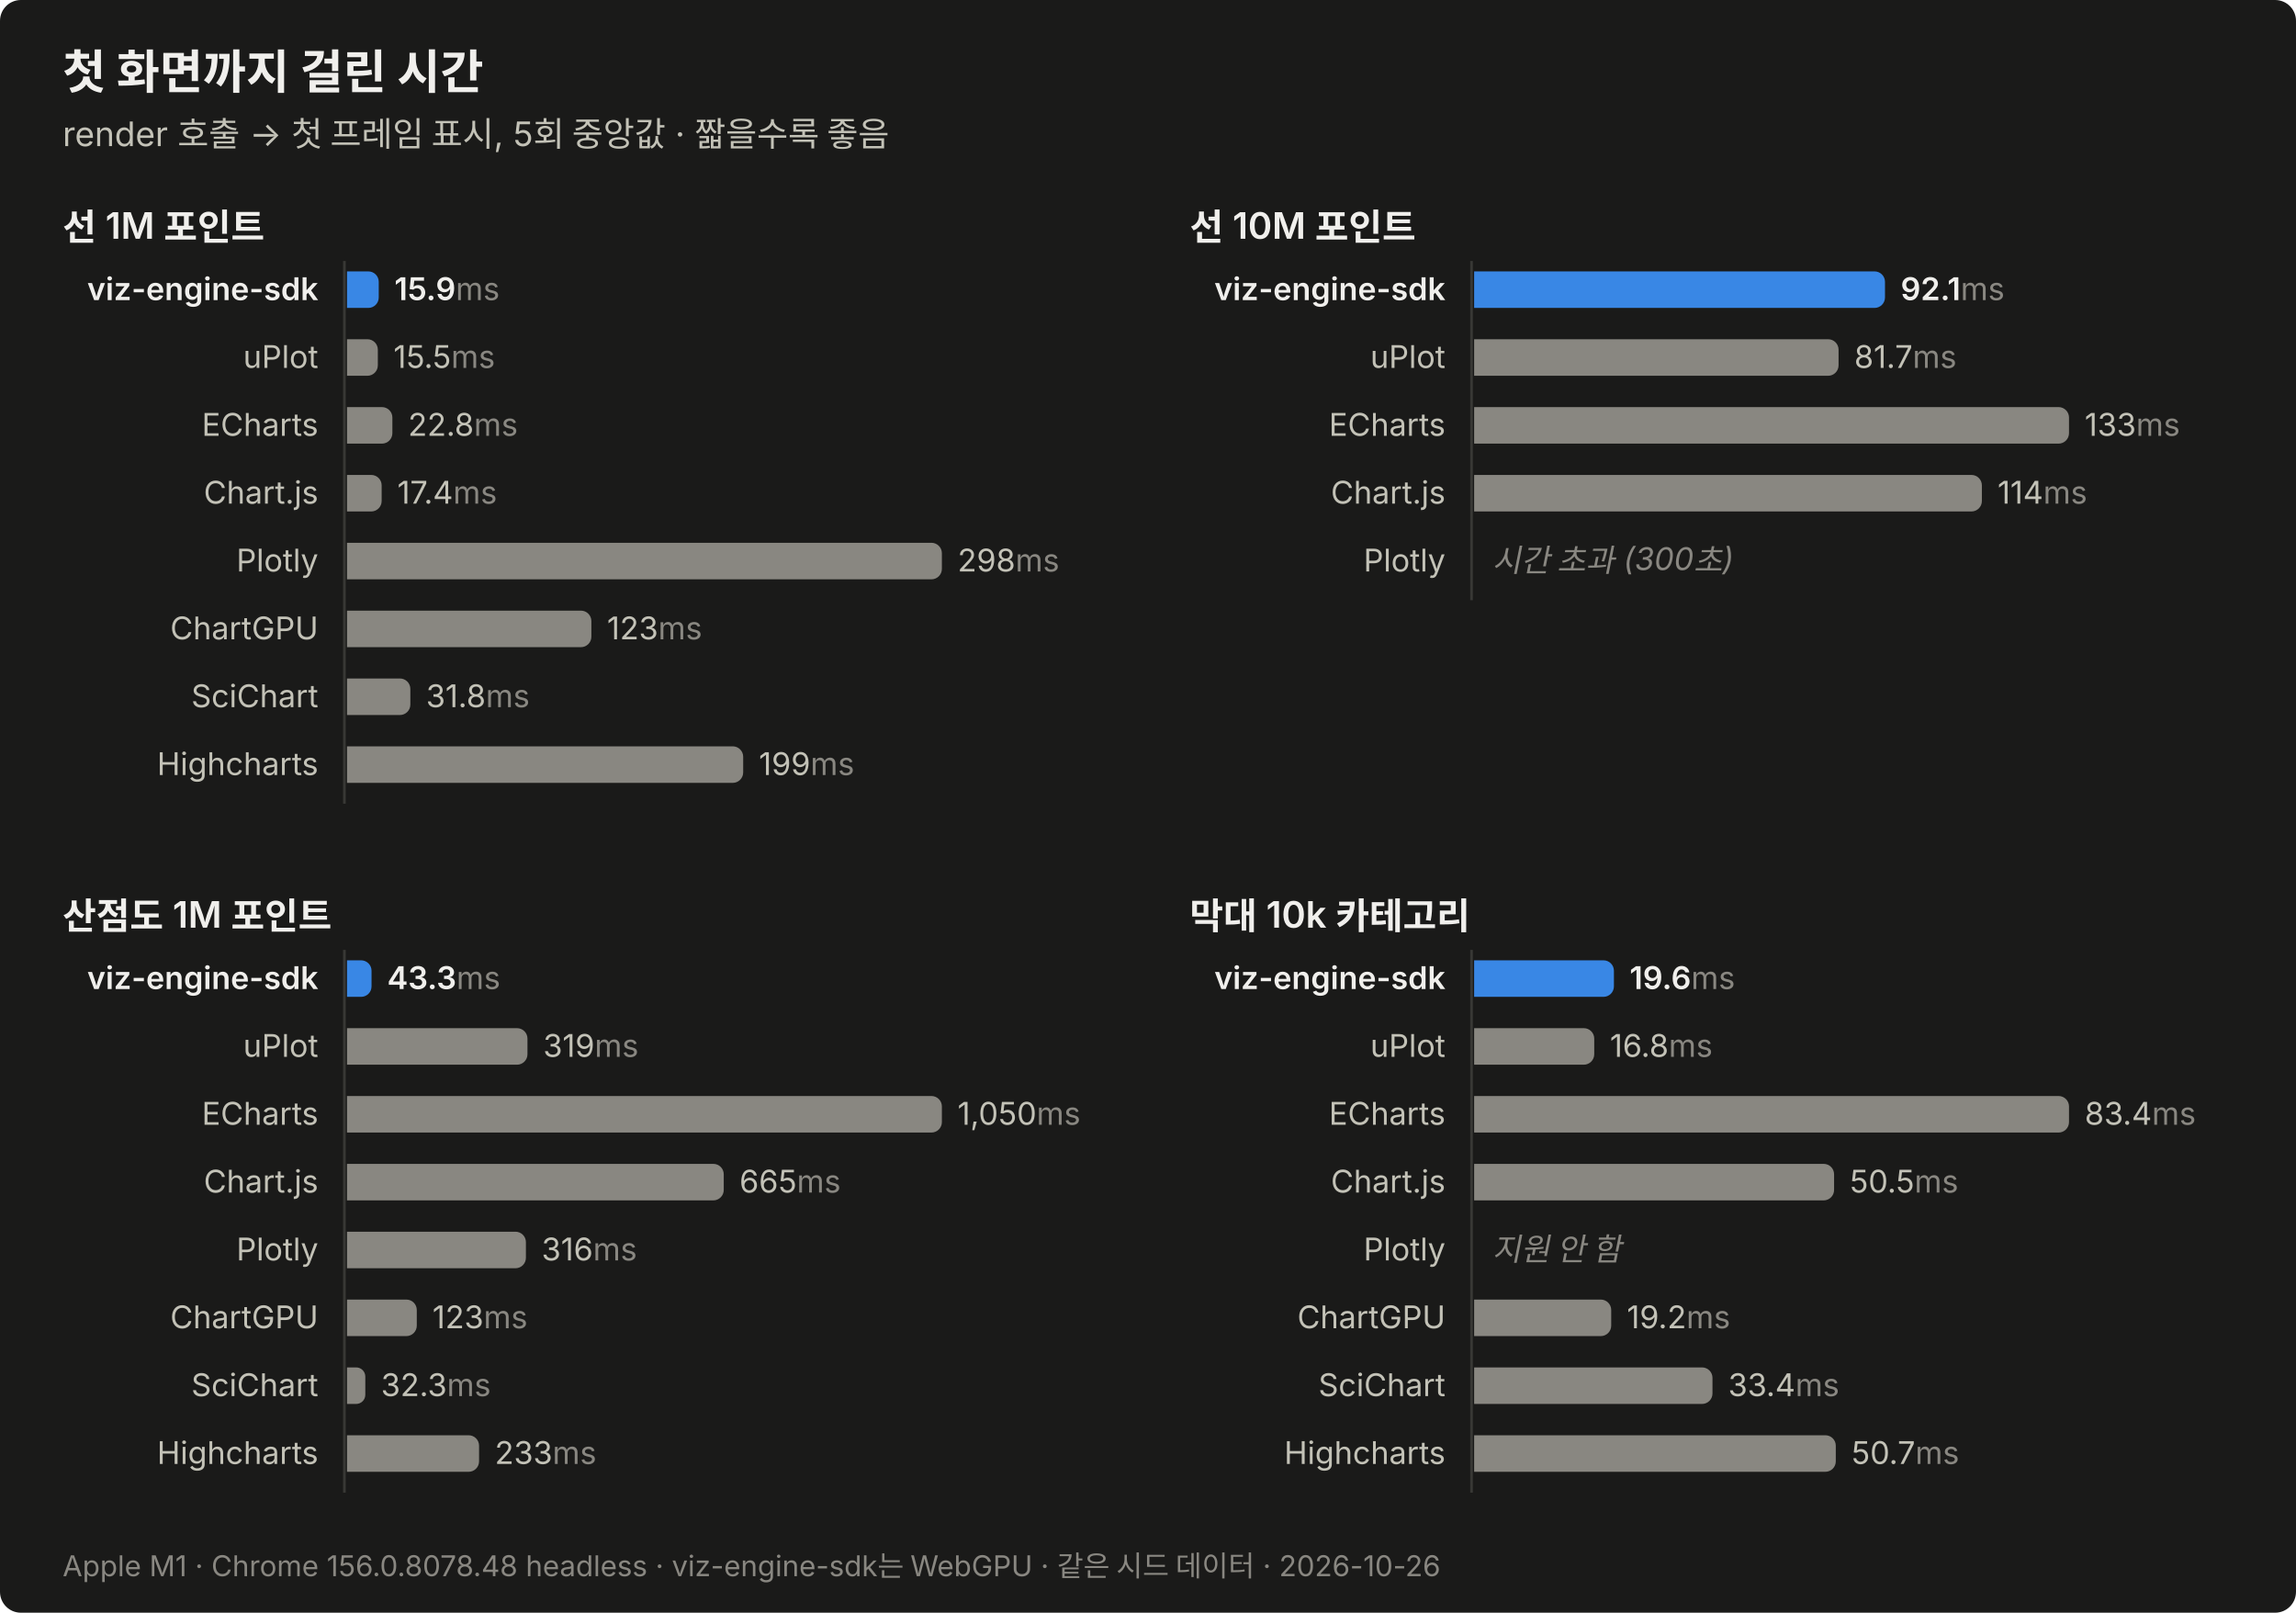
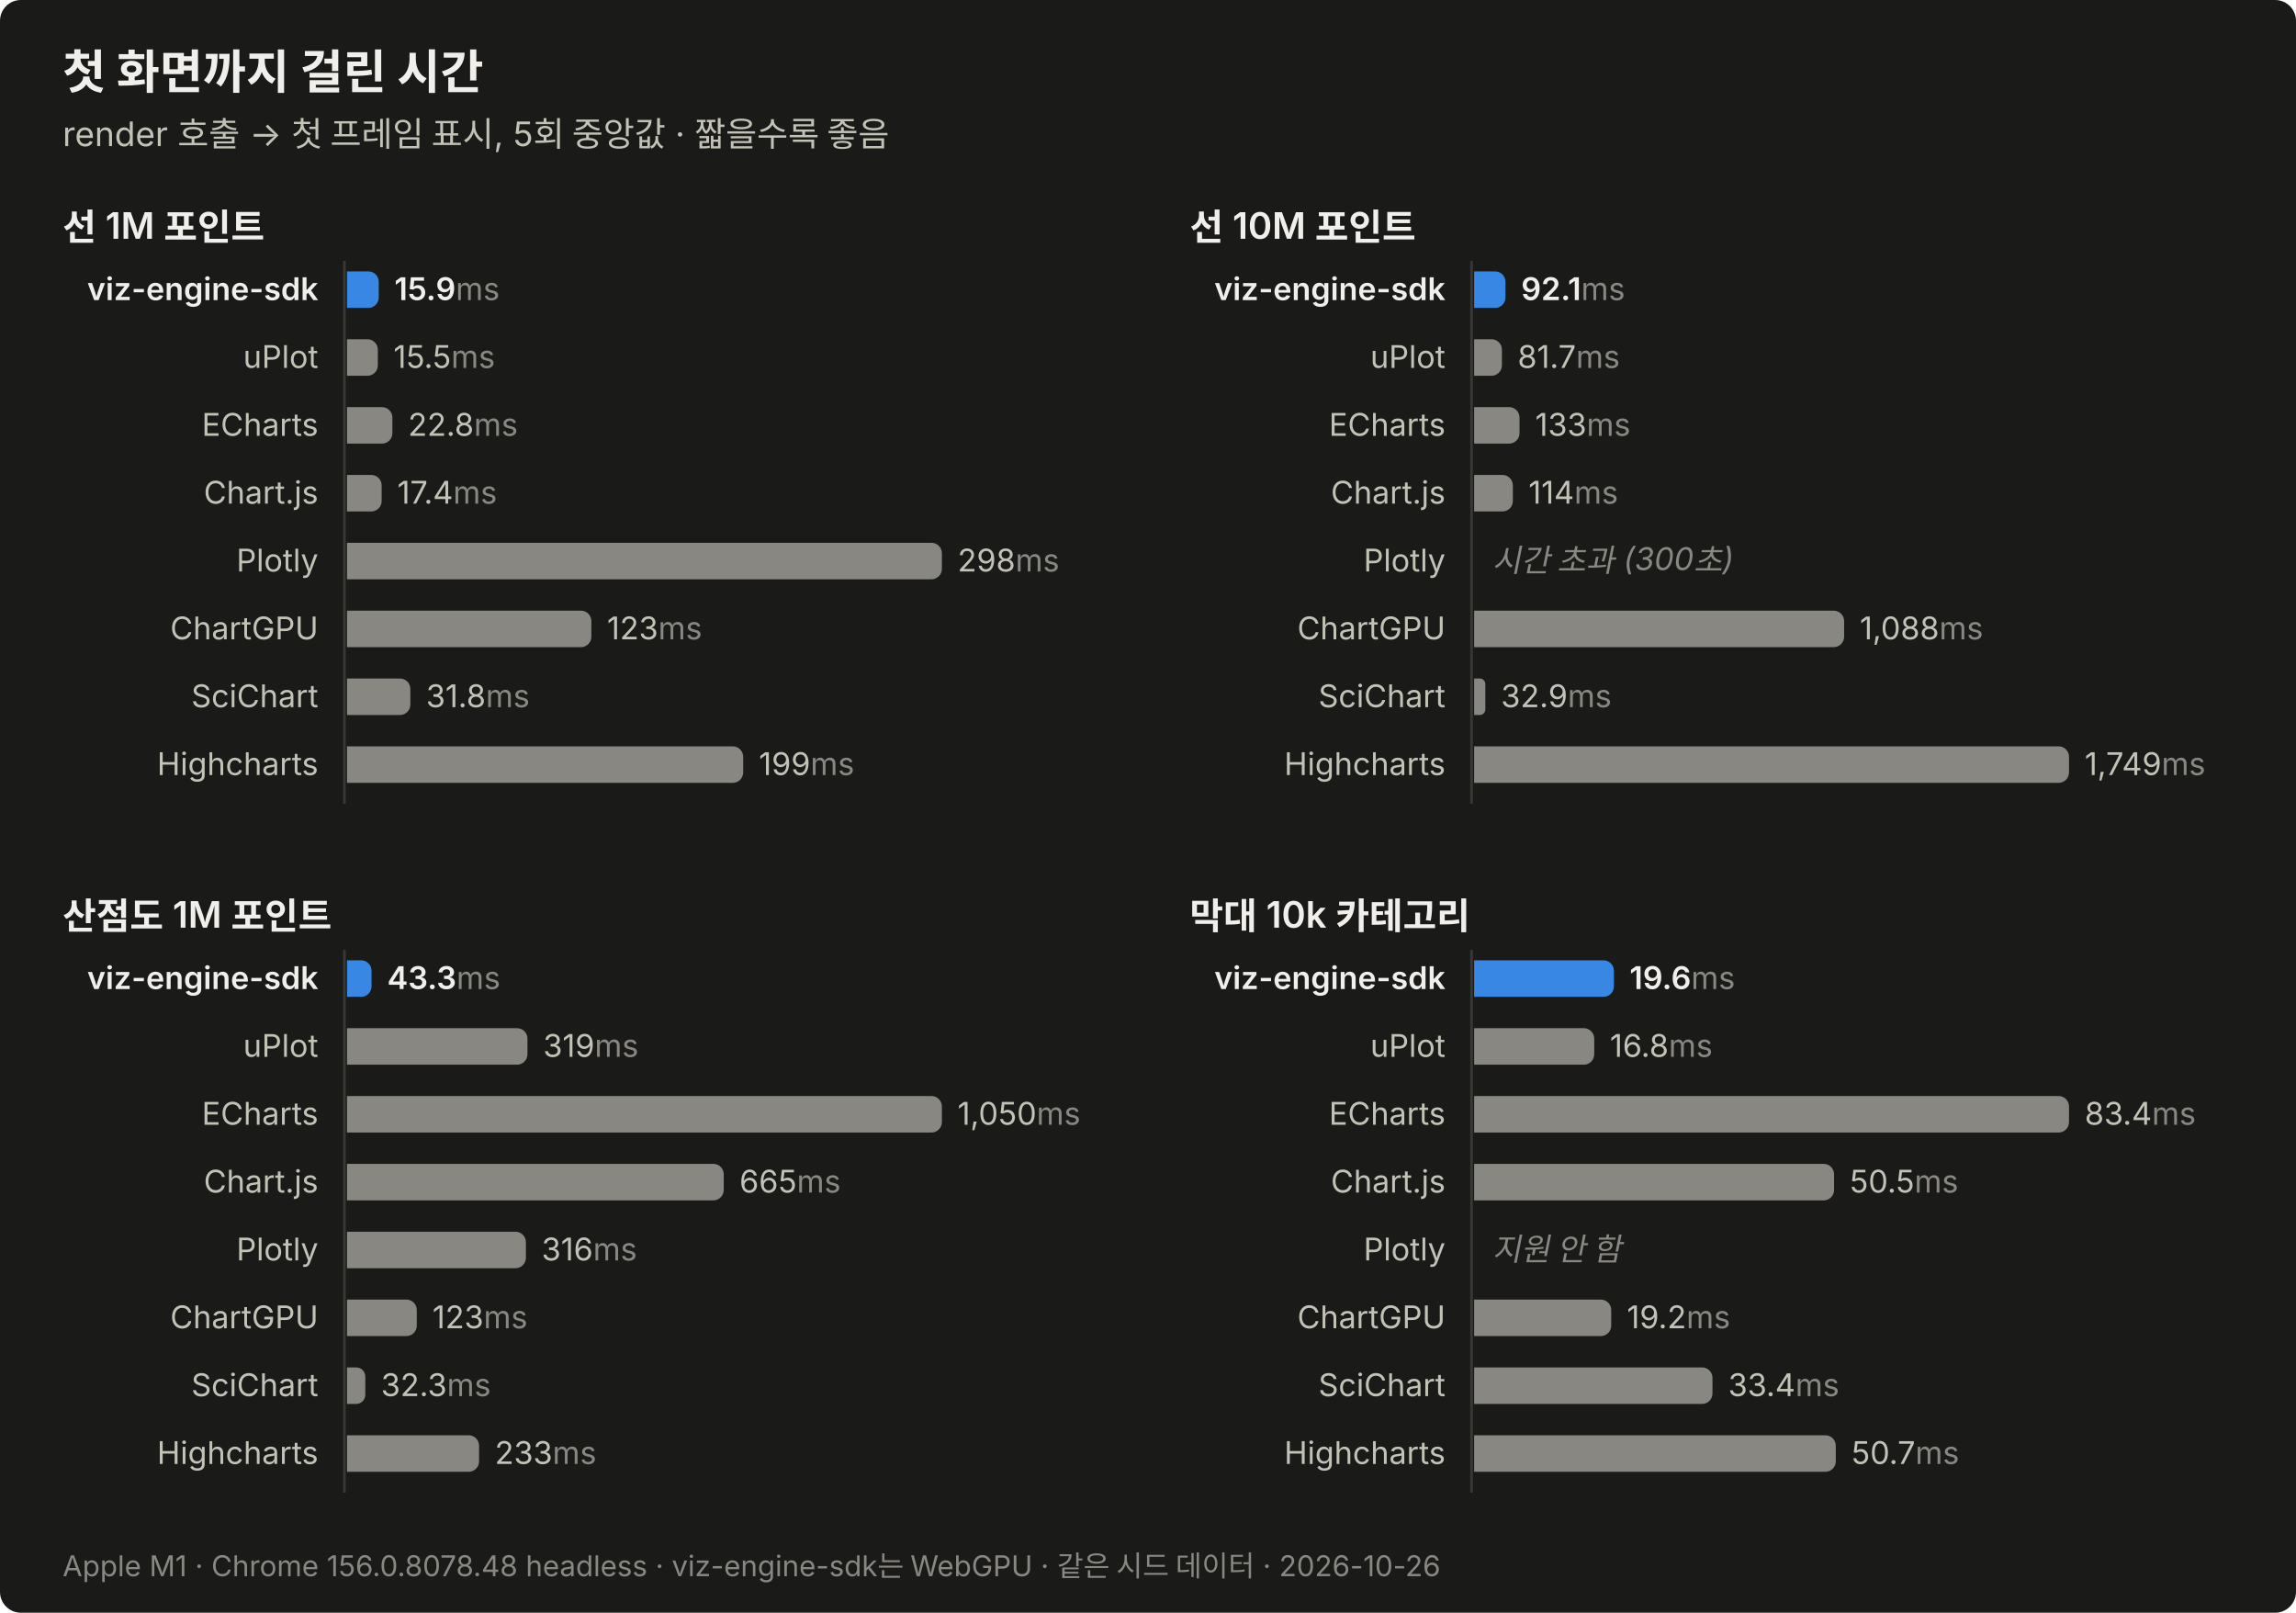
<svg xmlns="http://www.w3.org/2000/svg" width="880" height="618" viewBox="0 0 880 618" font-family="system-ui, -apple-system, &quot;Segoe UI&quot;, &quot;Apple SD Gothic Neo&quot;, &quot;Malgun Gothic&quot;, sans-serif" role="img" aria-labelledby="t d">
  <rect width="880" height="618" rx="8" fill="#1a1a19" />
  <text x="24" y="34" font-size="18" font-weight="600" fill="#f0efec">첫 화면까지 걸린 시간</text>
  <text x="24" y="56" font-size="13" fill="#c3c2b7">render 호출 → 첫 프레임 표시, 5회 중앙값 · 짧을수록 좋음</text>
  <text x="24" y="92" font-size="14" font-weight="600" fill="#f0efec">선 1M 포인트</text>
  <line x1="132" y1="100" x2="132" y2="308" stroke="#383835" stroke-width="1" />
  <text x="122" y="115" font-size="12" text-anchor="end" fill="#f0efec" font-weight="600">viz-engine-sdk</text>
  <path d="M133 104h8.161a4 4 0 0 1 4 4v6a4 4 0 0 1 -4 4h-8.161z" fill="#3987e5" />
  <text x="151.161" y="115" font-size="12" fill="#f0efec" font-weight="600" style="font-variant-numeric: tabular-nums">15.9<tspan fill="#898781" font-weight="400"> ms</tspan>
  </text>
  <text x="122" y="141" font-size="12" text-anchor="end" fill="#c3c2b7">uPlot</text>
  <path d="M133 130h7.817a4 4 0 0 1 4 4v6a4 4 0 0 1 -4 4h-7.817z" fill="#898781" />
  <text x="150.817" y="141" font-size="12" fill="#c3c2b7" style="font-variant-numeric: tabular-nums">15.5<tspan fill="#898781" font-weight="400"> ms</tspan>
  </text>
  <text x="122" y="167" font-size="12" text-anchor="end" fill="#c3c2b7">ECharts</text>
  <path d="M133 156h13.389a4 4 0 0 1 4 4v6a4 4 0 0 1 -4 4h-13.389z" fill="#898781" />
  <text x="156.389" y="167" font-size="12" fill="#c3c2b7" style="font-variant-numeric: tabular-nums">22.8<tspan fill="#898781" font-weight="400"> ms</tspan>
  </text>
  <text x="122" y="193" font-size="12" text-anchor="end" fill="#c3c2b7">Chart.js</text>
  <path d="M133 182h9.277a4 4 0 0 1 4 4v6a4 4 0 0 1 -4 4h-9.277z" fill="#898781" />
  <text x="152.277" y="193" font-size="12" fill="#c3c2b7" style="font-variant-numeric: tabular-nums">17.4<tspan fill="#898781" font-weight="400"> ms</tspan>
  </text>
  <text x="122" y="219" font-size="12" text-anchor="end" fill="#c3c2b7">Plotly</text>
  <path d="M133 208h224a4 4 0 0 1 4 4v6a4 4 0 0 1 -4 4h-224z" fill="#898781" />
  <text x="367" y="219" font-size="12" fill="#c3c2b7" style="font-variant-numeric: tabular-nums">298<tspan fill="#898781" font-weight="400"> ms</tspan>
  </text>
  <text x="122" y="245" font-size="12" text-anchor="end" fill="#c3c2b7">ChartGPU</text>
  <path d="M133 234h89.657a4 4 0 0 1 4 4v6a4 4 0 0 1 -4 4h-89.657z" fill="#898781" />
  <text x="232.657" y="245" font-size="12" fill="#c3c2b7" style="font-variant-numeric: tabular-nums">123<tspan fill="#898781" font-weight="400"> ms</tspan>
  </text>
  <text x="122" y="271" font-size="12" text-anchor="end" fill="#c3c2b7">SciChart</text>
  <path d="M133 260h20.276a4 4 0 0 1 4 4v6a4 4 0 0 1 -4 4h-20.276z" fill="#898781" />
  <text x="163.276" y="271" font-size="12" fill="#c3c2b7" style="font-variant-numeric: tabular-nums">31.8<tspan fill="#898781" font-weight="400"> ms</tspan>
  </text>
  <text x="122" y="297" font-size="12" text-anchor="end" fill="#c3c2b7">Highcharts</text>
  <path d="M133 286h147.847a4 4 0 0 1 4 4v6a4 4 0 0 1 -4 4h-147.847z" fill="#898781" />
  <text x="290.847" y="297" font-size="12" fill="#c3c2b7" style="font-variant-numeric: tabular-nums">199<tspan fill="#898781" font-weight="400"> ms</tspan>
  </text>
  <text x="456" y="92" font-size="14" font-weight="600" fill="#f0efec">선 10M 포인트</text>
-   <line x1="564" y1="100" x2="564" y2="230" stroke="#383835" stroke-width="1" />
+   <line x1="564" y1="100" x2="564" y2="308" stroke="#383835" stroke-width="1" />
  <text x="554" y="115" font-size="12" text-anchor="end" fill="#f0efec" font-weight="600">viz-engine-sdk</text>
-   <path d="M565 104h153.469a4 4 0 0 1 4 4v6a4 4 0 0 1 -4 4h-153.469z" fill="#3987e5" />
-   <text x="728.469" y="115" font-size="12" fill="#f0efec" font-weight="600" style="font-variant-numeric: tabular-nums">92.1<tspan fill="#898781" font-weight="400"> ms</tspan>
+   <path d="M565 104h8.009a4 4 0 0 1 4 4v6a4 4 0 0 1 -4 4h-8.009z" fill="#3987e5" />
+   <text x="583.009" y="115" font-size="12" fill="#f0efec" font-weight="600" style="font-variant-numeric: tabular-nums">92.1<tspan fill="#898781" font-weight="400"> ms</tspan>
  </text>
  <text x="554" y="141" font-size="12" text-anchor="end" fill="#c3c2b7">uPlot</text>
-   <path d="M565 130h135.678a4 4 0 0 1 4 4v6a4 4 0 0 1 -4 4h-135.678z" fill="#898781" />
-   <text x="710.678" y="141" font-size="12" fill="#c3c2b7" style="font-variant-numeric: tabular-nums">81.7<tspan fill="#898781" font-weight="400"> ms</tspan>
+   <path d="M565 130h6.652a4 4 0 0 1 4 4v6a4 4 0 0 1 -4 4h-6.652z" fill="#898781" />
+   <text x="581.652" y="141" font-size="12" fill="#c3c2b7" style="font-variant-numeric: tabular-nums">81.7<tspan fill="#898781" font-weight="400"> ms</tspan>
  </text>
  <text x="554" y="167" font-size="12" text-anchor="end" fill="#c3c2b7">ECharts</text>
-   <path d="M565 156h224a4 4 0 0 1 4 4v6a4 4 0 0 1 -4 4h-224z" fill="#898781" />
-   <text x="799" y="167" font-size="12" fill="#c3c2b7" style="font-variant-numeric: tabular-nums">133<tspan fill="#898781" font-weight="400"> ms</tspan>
+   <path d="M565 156h13.387a4 4 0 0 1 4 4v6a4 4 0 0 1 -4 4h-13.387z" fill="#898781" />
+   <text x="588.387" y="167" font-size="12" fill="#c3c2b7" style="font-variant-numeric: tabular-nums">133<tspan fill="#898781" font-weight="400"> ms</tspan>
  </text>
  <text x="554" y="193" font-size="12" text-anchor="end" fill="#c3c2b7">Chart.js</text>
-   <path d="M565 182h190.606a4 4 0 0 1 4 4v6a4 4 0 0 1 -4 4h-190.606z" fill="#898781" />
-   <text x="765.606" y="193" font-size="12" fill="#c3c2b7" style="font-variant-numeric: tabular-nums">114<tspan fill="#898781" font-weight="400"> ms</tspan>
+   <path d="M565 182h10.841a4 4 0 0 1 4 4v6a4 4 0 0 1 -4 4h-10.841z" fill="#898781" />
+   <text x="585.841" y="193" font-size="12" fill="#c3c2b7" style="font-variant-numeric: tabular-nums">114<tspan fill="#898781" font-weight="400"> ms</tspan>
  </text>
  <text x="554" y="219" font-size="12" text-anchor="end" fill="#c3c2b7">Plotly</text>
  <text x="572" y="219" font-size="12" font-style="italic" fill="#898781">시간 초과 (300초)</text>
+   <text x="554" y="245" font-size="12" text-anchor="end" fill="#c3c2b7">ChartGPU</text>
+   <path d="M565 234h137.812a4 4 0 0 1 4 4v6a4 4 0 0 1 -4 4h-137.812z" fill="#898781" />
+   <text x="712.812" y="245" font-size="12" fill="#c3c2b7" style="font-variant-numeric: tabular-nums">1,088<tspan fill="#898781" font-weight="400"> ms</tspan>
+   </text>
+   <text x="554" y="271" font-size="12" text-anchor="end" fill="#c3c2b7">SciChart</text>
+   <path d="M565 260h2.145a2.145 2.145 0 0 1 2.145 2.145v9.711a2.145 2.145 0 0 1 -2.145 2.145h-2.145z" fill="#898781" />
+   <text x="575.289" y="271" font-size="12" fill="#c3c2b7" style="font-variant-numeric: tabular-nums">32.9<tspan fill="#898781" font-weight="400"> ms</tspan>
+   </text>
+   <text x="554" y="297" font-size="12" text-anchor="end" fill="#c3c2b7">Highcharts</text>
+   <path d="M565 286h224a4 4 0 0 1 4 4v6a4 4 0 0 1 -4 4h-224z" fill="#898781" />
+   <text x="799" y="297" font-size="12" fill="#c3c2b7" style="font-variant-numeric: tabular-nums">1,749<tspan fill="#898781" font-weight="400"> ms</tspan>
+   </text>
  <text x="24" y="356" font-size="14" font-weight="600" fill="#f0efec">산점도 1M 포인트</text>
  <line x1="132" y1="364" x2="132" y2="572" stroke="#383835" stroke-width="1" />
  <text x="122" y="379" font-size="12" text-anchor="end" fill="#f0efec" font-weight="600">viz-engine-sdk</text>
  <path d="M133 368h5.4a4 4 0 0 1 4 4v6a4 4 0 0 1 -4 4h-5.4z" fill="#3987e5" />
  <text x="148.4" y="379" font-size="12" fill="#f0efec" font-weight="600" style="font-variant-numeric: tabular-nums">43.3<tspan fill="#898781" font-weight="400"> ms</tspan>
  </text>
  <text x="122" y="405" font-size="12" text-anchor="end" fill="#c3c2b7">uPlot</text>
  <path d="M133 394h65.165a4 4 0 0 1 4 4v6a4 4 0 0 1 -4 4h-65.165z" fill="#898781" />
  <text x="208.165" y="405" font-size="12" fill="#c3c2b7" style="font-variant-numeric: tabular-nums">319<tspan fill="#898781" font-weight="400"> ms</tspan>
  </text>
  <text x="122" y="431" font-size="12" text-anchor="end" fill="#c3c2b7">ECharts</text>
  <path d="M133 420h224a4 4 0 0 1 4 4v6a4 4 0 0 1 -4 4h-224z" fill="#898781" />
  <text x="367" y="431" font-size="12" fill="#c3c2b7" style="font-variant-numeric: tabular-nums">1,050<tspan fill="#898781" font-weight="400"> ms</tspan>
  </text>
  <text x="122" y="457" font-size="12" text-anchor="end" fill="#c3c2b7">Chart.js</text>
  <path d="M133 446h140.397a4 4 0 0 1 4 4v6a4 4 0 0 1 -4 4h-140.397z" fill="#898781" />
  <text x="283.397" y="457" font-size="12" fill="#c3c2b7" style="font-variant-numeric: tabular-nums">665<tspan fill="#898781" font-weight="400"> ms</tspan>
  </text>
  <text x="122" y="483" font-size="12" text-anchor="end" fill="#c3c2b7">Plotly</text>
  <path d="M133 472h64.568a4 4 0 0 1 4 4v6a4 4 0 0 1 -4 4h-64.568z" fill="#898781" />
  <text x="207.568" y="483" font-size="12" fill="#c3c2b7" style="font-variant-numeric: tabular-nums">316<tspan fill="#898781" font-weight="400"> ms</tspan>
  </text>
  <text x="122" y="509" font-size="12" text-anchor="end" fill="#c3c2b7">ChartGPU</text>
  <path d="M133 498h22.744a4 4 0 0 1 4 4v6a4 4 0 0 1 -4 4h-22.744z" fill="#898781" />
  <text x="165.744" y="509" font-size="12" fill="#c3c2b7" style="font-variant-numeric: tabular-nums">123<tspan fill="#898781" font-weight="400"> ms</tspan>
  </text>
  <text x="122" y="535" font-size="12" text-anchor="end" fill="#c3c2b7">SciChart</text>
  <path d="M133 524h3.507a3.507 3.507 0 0 1 3.507 3.507v6.987a3.507 3.507 0 0 1 -3.507 3.507h-3.507z" fill="#898781" />
  <text x="146.013" y="535" font-size="12" fill="#c3c2b7" style="font-variant-numeric: tabular-nums">32.3<tspan fill="#898781" font-weight="400"> ms</tspan>
  </text>
  <text x="122" y="561" font-size="12" text-anchor="end" fill="#c3c2b7">Highcharts</text>
  <path d="M133 550h46.616a4 4 0 0 1 4 4v6a4 4 0 0 1 -4 4h-46.616z" fill="#898781" />
  <text x="189.616" y="561" font-size="12" fill="#c3c2b7" style="font-variant-numeric: tabular-nums">233<tspan fill="#898781" font-weight="400"> ms</tspan>
  </text>
  <text x="456" y="356" font-size="14" font-weight="600" fill="#f0efec">막대 10k 카테고리</text>
  <line x1="564" y1="364" x2="564" y2="572" stroke="#383835" stroke-width="1" />
  <text x="554" y="379" font-size="12" text-anchor="end" fill="#f0efec" font-weight="600">viz-engine-sdk</text>
  <path d="M565 368h49.576a4 4 0 0 1 4 4v6a4 4 0 0 1 -4 4h-49.576z" fill="#3987e5" />
  <text x="624.576" y="379" font-size="12" fill="#f0efec" font-weight="600" style="font-variant-numeric: tabular-nums">19.6<tspan fill="#898781" font-weight="400"> ms</tspan>
  </text>
  <text x="554" y="405" font-size="12" text-anchor="end" fill="#c3c2b7">uPlot</text>
  <path d="M565 394h42.032a4 4 0 0 1 4 4v6a4 4 0 0 1 -4 4h-42.032z" fill="#898781" />
  <text x="617.032" y="405" font-size="12" fill="#c3c2b7" style="font-variant-numeric: tabular-nums">16.8<tspan fill="#898781" font-weight="400"> ms</tspan>
  </text>
  <text x="554" y="431" font-size="12" text-anchor="end" fill="#c3c2b7">ECharts</text>
  <path d="M565 420h224a4 4 0 0 1 4 4v6a4 4 0 0 1 -4 4h-224z" fill="#898781" />
  <text x="799" y="431" font-size="12" fill="#c3c2b7" style="font-variant-numeric: tabular-nums">83.4<tspan fill="#898781" font-weight="400"> ms</tspan>
  </text>
  <text x="554" y="457" font-size="12" text-anchor="end" fill="#c3c2b7">Chart.js</text>
  <path d="M565 446h133.959a4 4 0 0 1 4 4v6a4 4 0 0 1 -4 4h-133.959z" fill="#898781" />
  <text x="708.959" y="457" font-size="12" fill="#c3c2b7" style="font-variant-numeric: tabular-nums">50.5<tspan fill="#898781" font-weight="400"> ms</tspan>
  </text>
  <text x="554" y="483" font-size="12" text-anchor="end" fill="#c3c2b7">Plotly</text>
  <text x="572" y="483" font-size="12" font-style="italic" fill="#898781">지원 안 함</text>
  <text x="554" y="509" font-size="12" text-anchor="end" fill="#c3c2b7">ChartGPU</text>
  <path d="M565 498h48.538a4 4 0 0 1 4 4v6a4 4 0 0 1 -4 4h-48.538z" fill="#898781" />
  <text x="623.538" y="509" font-size="12" fill="#c3c2b7" style="font-variant-numeric: tabular-nums">19.2<tspan fill="#898781" font-weight="400"> ms</tspan>
  </text>
  <text x="554" y="535" font-size="12" text-anchor="end" fill="#c3c2b7">SciChart</text>
  <path d="M565 524h87.353a4 4 0 0 1 4 4v6a4 4 0 0 1 -4 4h-87.353z" fill="#898781" />
  <text x="662.353" y="535" font-size="12" fill="#c3c2b7" style="font-variant-numeric: tabular-nums">33.4<tspan fill="#898781" font-weight="400"> ms</tspan>
  </text>
  <text x="554" y="561" font-size="12" text-anchor="end" fill="#c3c2b7">Highcharts</text>
  <path d="M565 550h134.615a4 4 0 0 1 4 4v6a4 4 0 0 1 -4 4h-134.615z" fill="#898781" />
  <text x="709.615" y="561" font-size="12" fill="#c3c2b7" style="font-variant-numeric: tabular-nums">50.7<tspan fill="#898781" font-weight="400"> ms</tspan>
  </text>
  <text x="24" y="604" font-size="11" fill="#898781">Apple M1 · Chrome 156.0.8078.48 headless · viz-engine-sdk는 WebGPU · 같은 시드 데이터 · 2026-10-26</text>
</svg>
